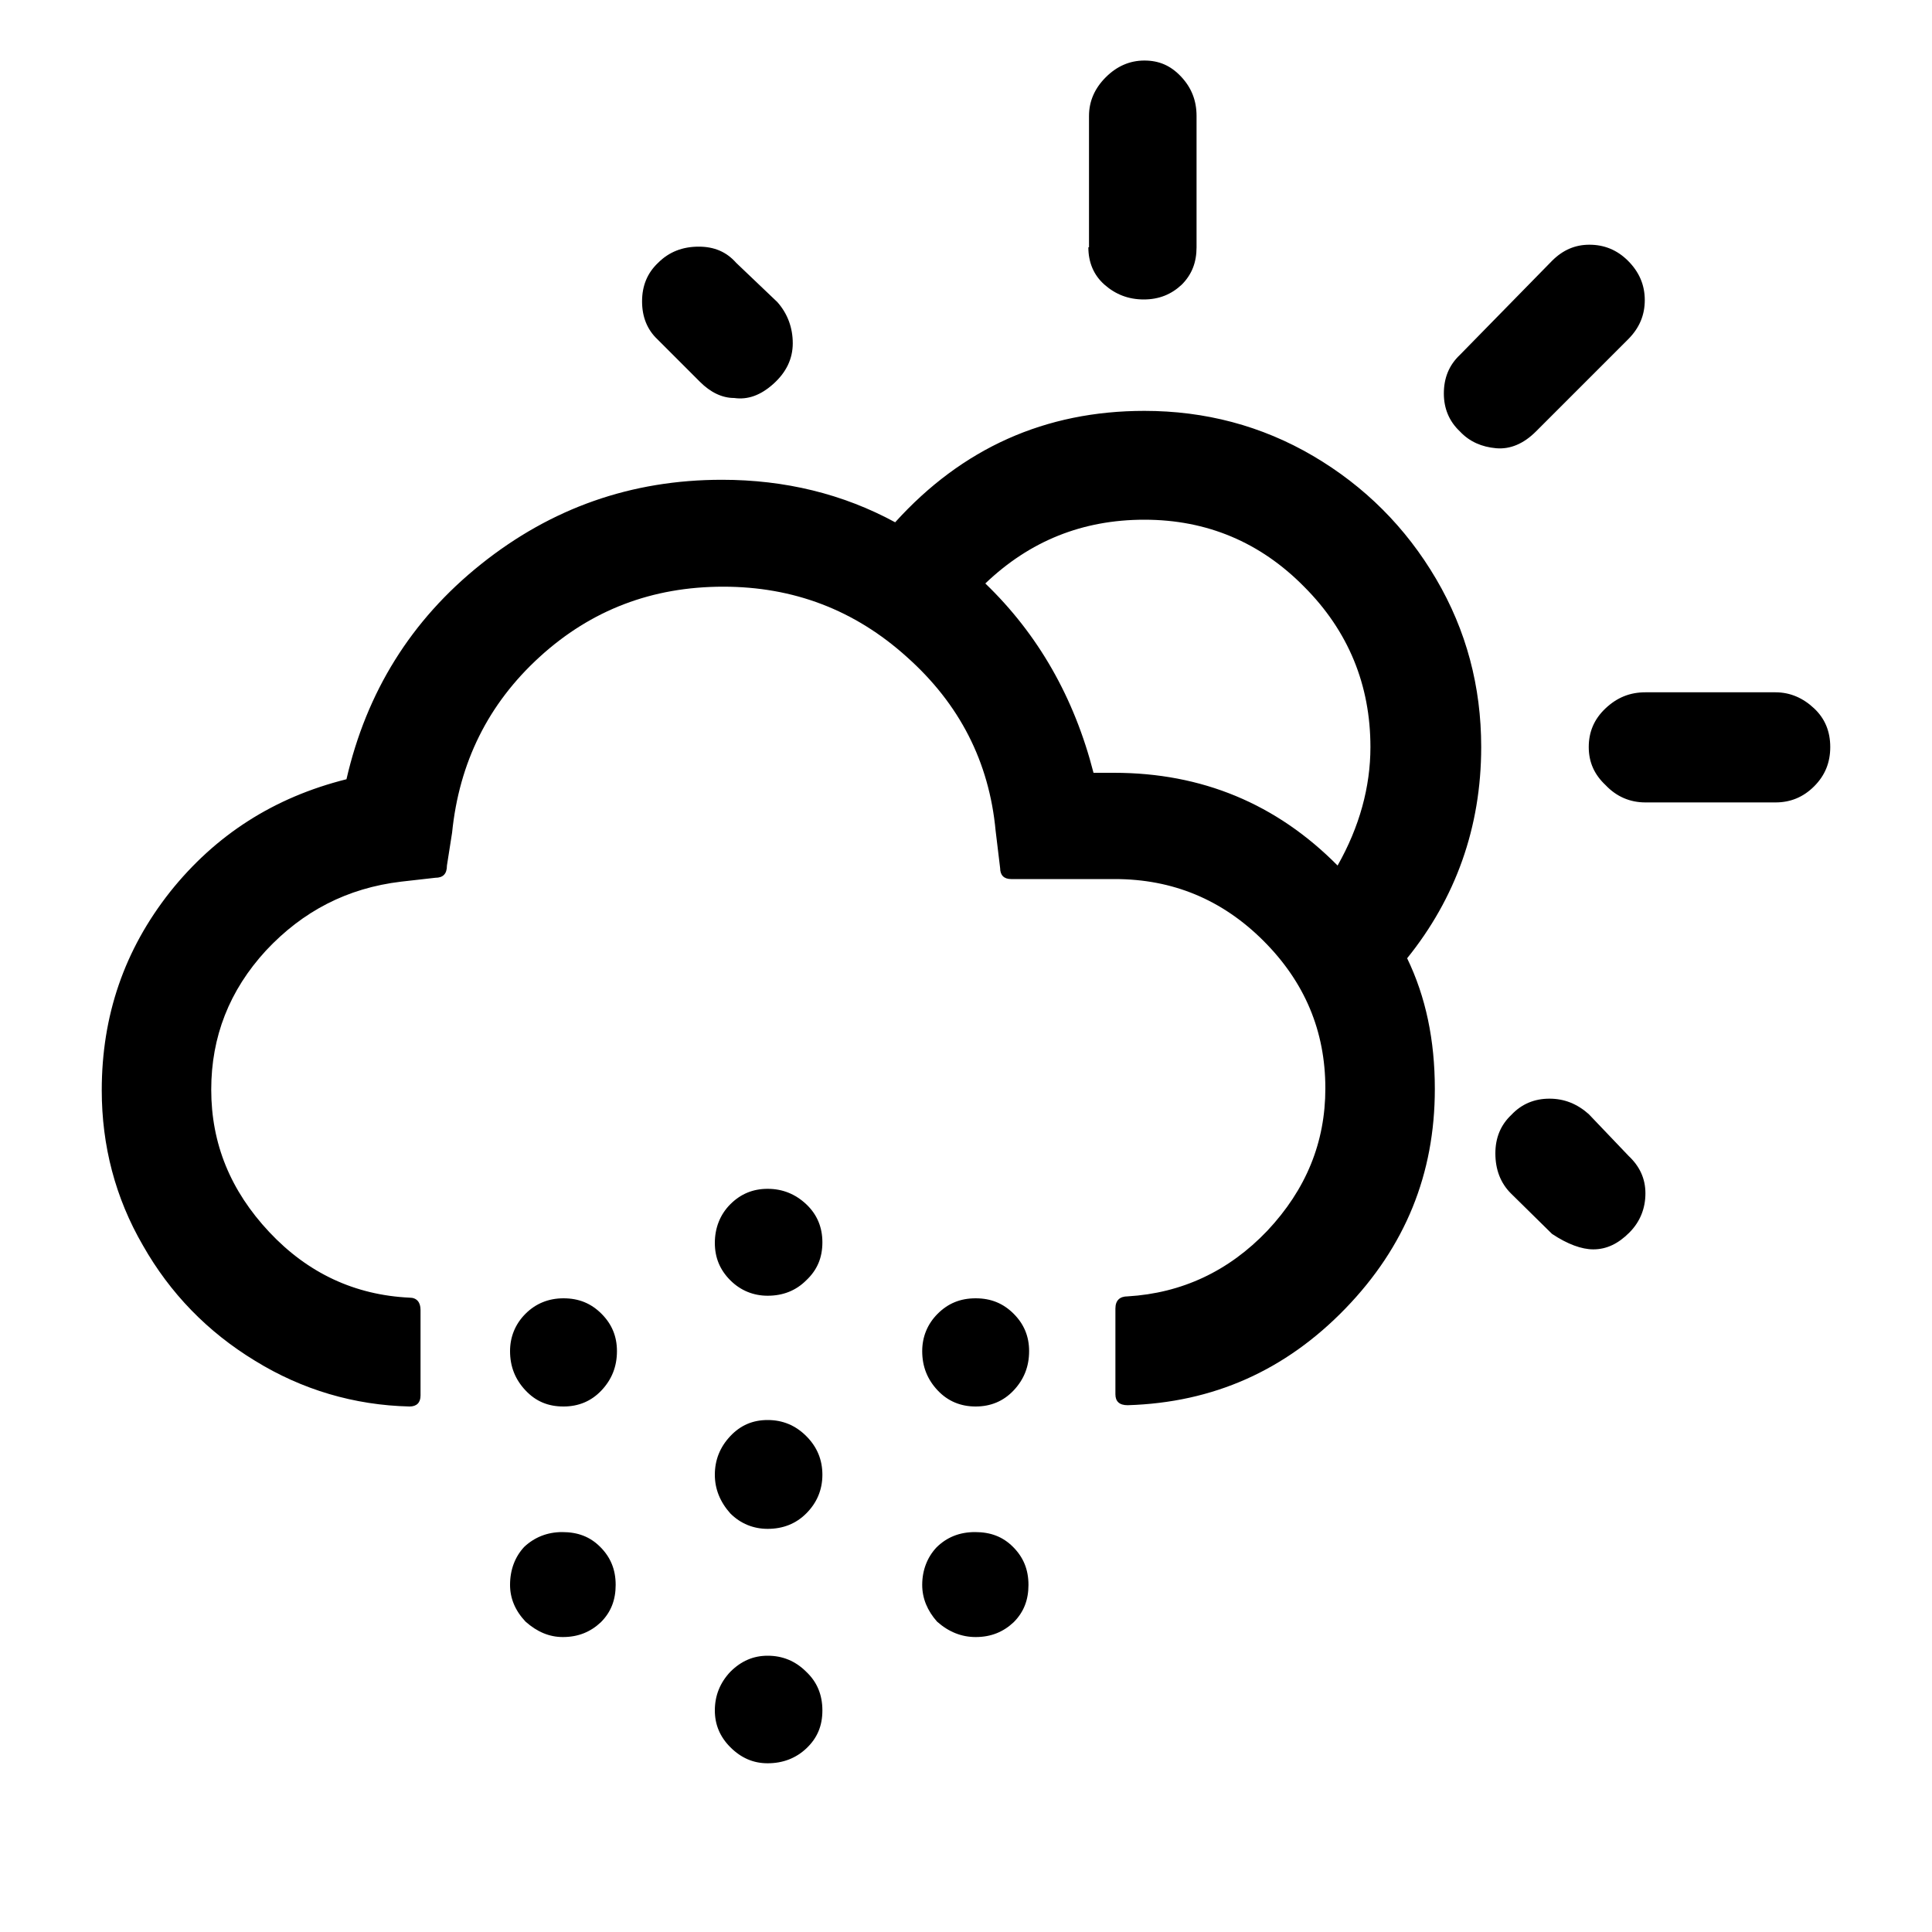
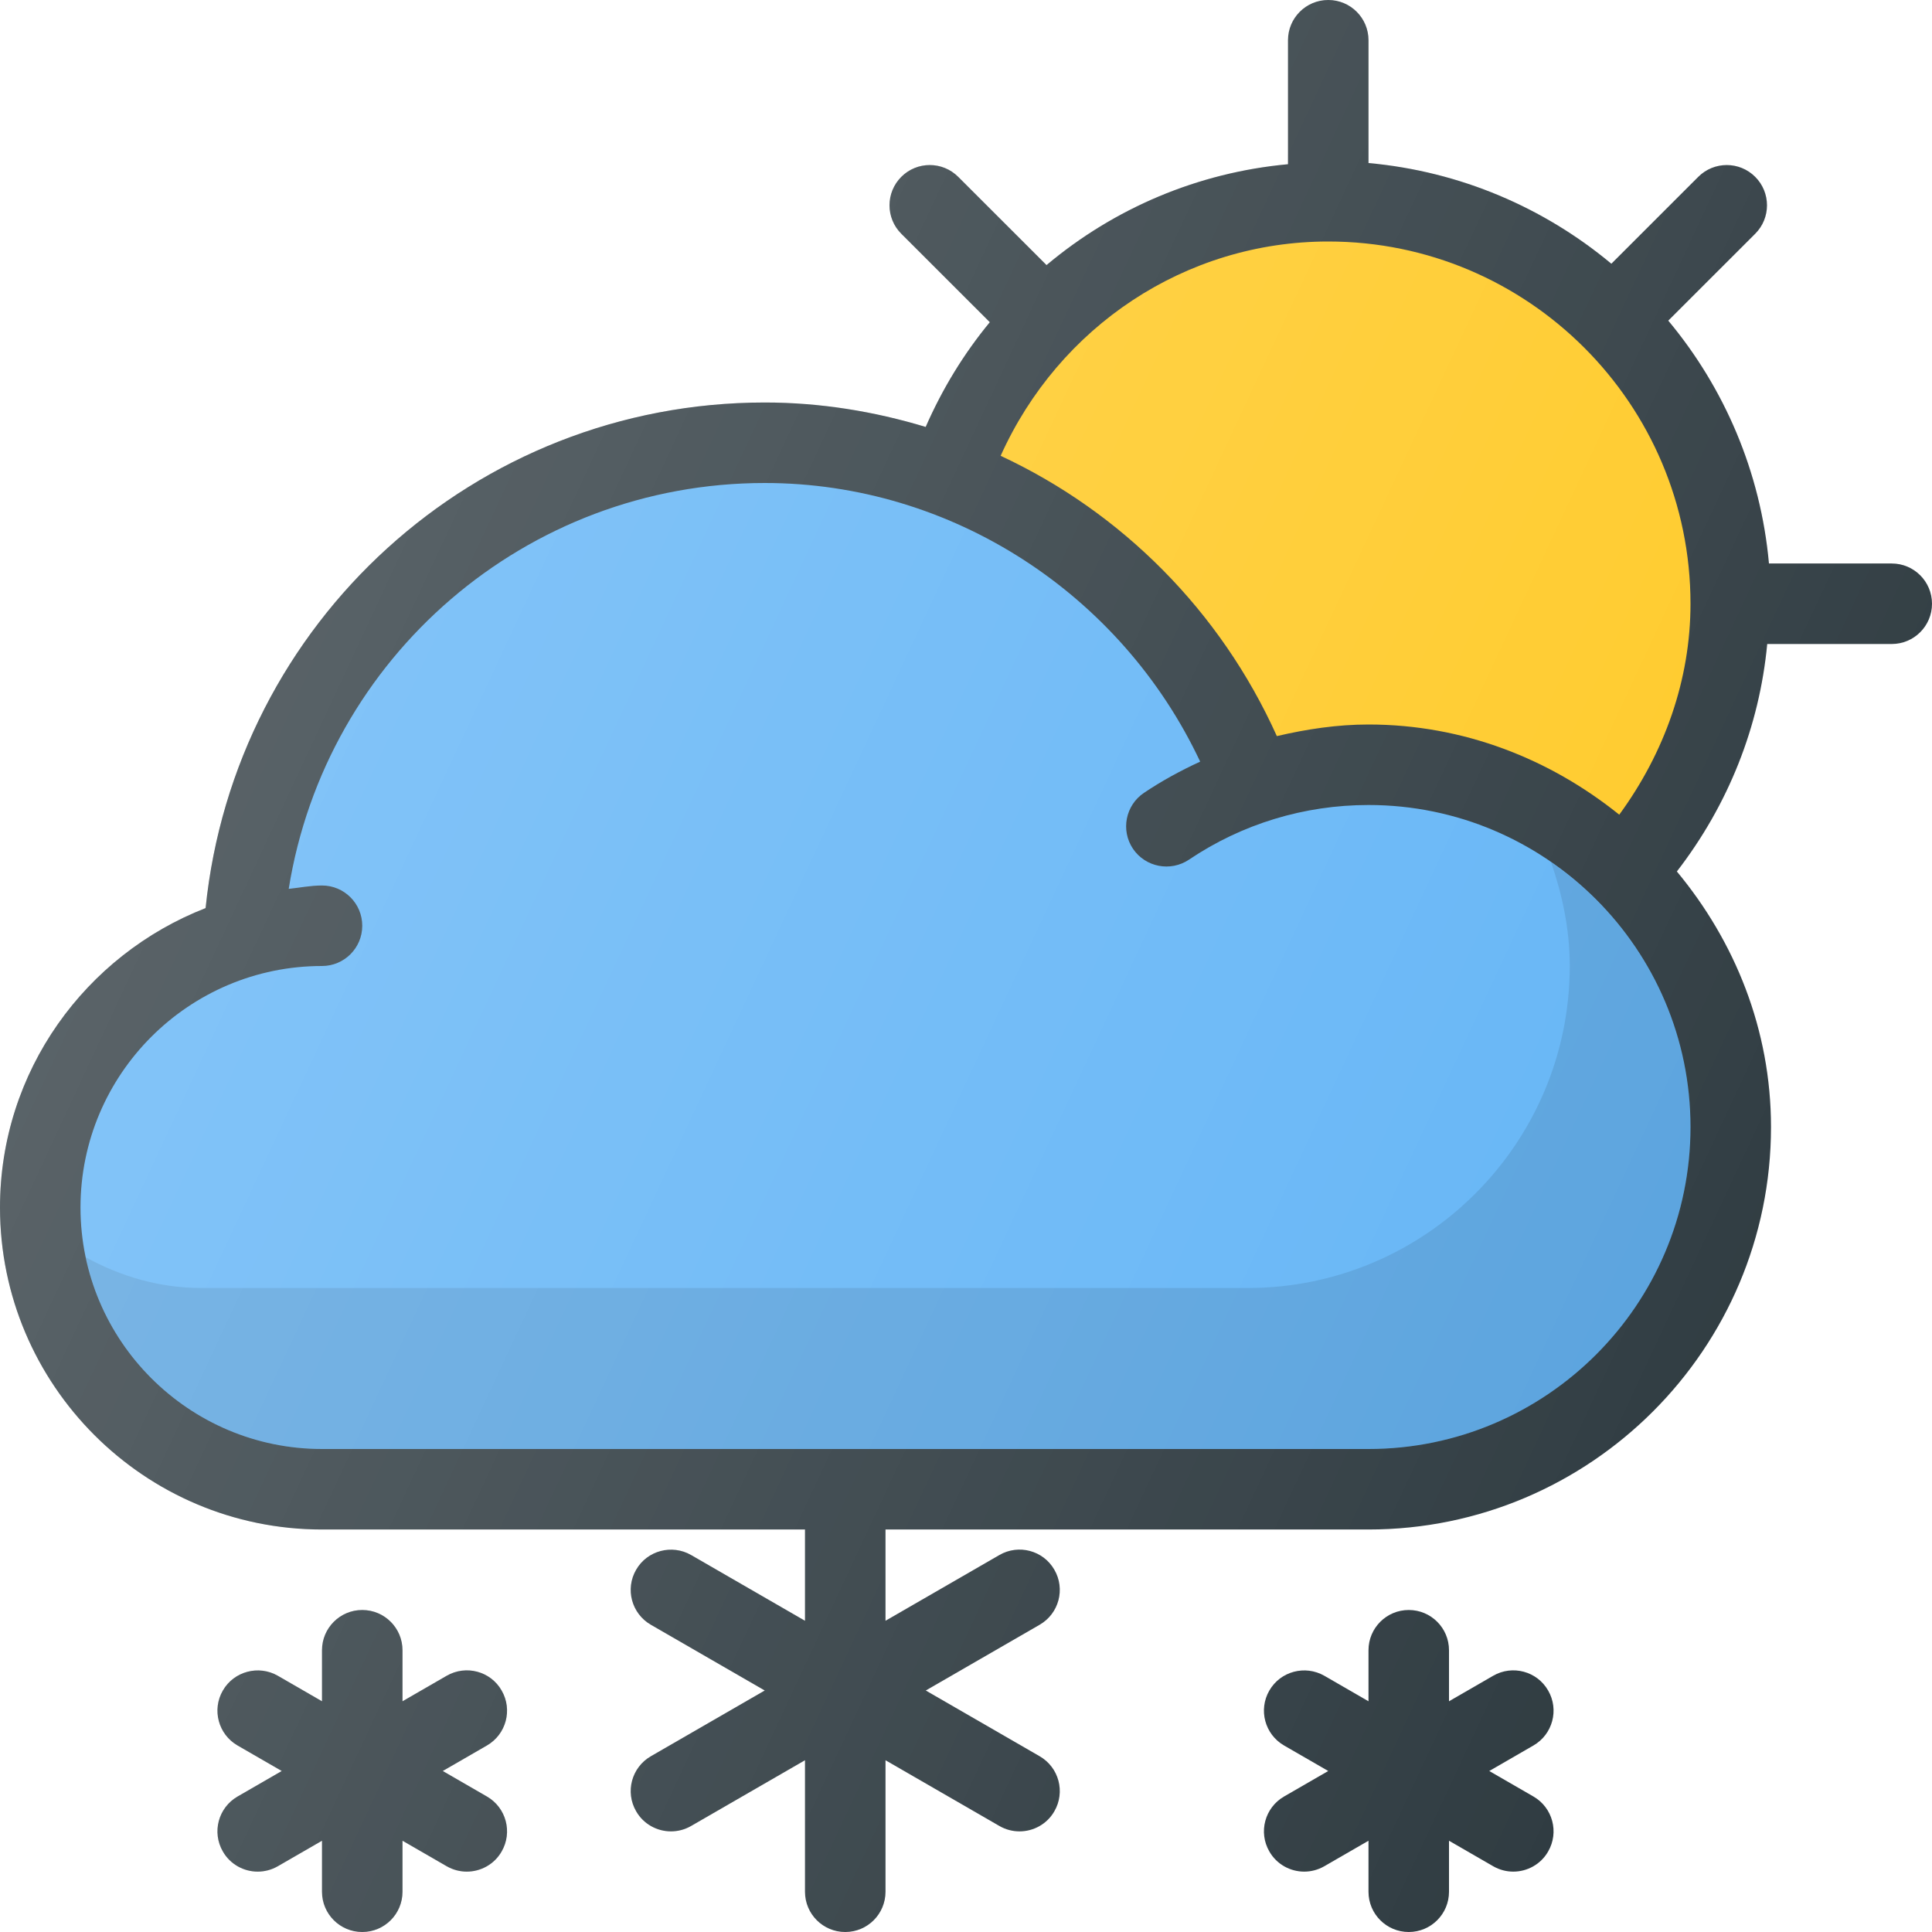
- <svg xmlns="http://www.w3.org/2000/svg" version="1.1" id="Layer_1" x="0px" y="0px" viewBox="0 0 30 30" style="enable-background:new 0 0 30 30;" xml:space="preserve">
-   <path d="M1.58,16.93c0,0.86,0.21,1.67,0.64,2.41c0.42,0.74,1,1.34,1.74,1.79c0.73,0.45,1.54,0.69,2.4,0.71  c0.11,0,0.17-0.06,0.17-0.17v-1.33c0-0.12-0.06-0.19-0.17-0.19c-0.85-0.04-1.58-0.38-2.18-1.02s-0.9-1.37-0.9-2.21  c0-0.82,0.28-1.54,0.85-2.16c0.57-0.61,1.26-0.97,2.1-1.07l0.53-0.06c0.12,0,0.18-0.06,0.18-0.19l0.08-0.51  c0.11-1.09,0.56-2,1.36-2.73c0.8-0.73,1.75-1.09,2.85-1.09c1.09,0,2.04,0.36,2.85,1.09c0.82,0.73,1.28,1.63,1.38,2.7l0.07,0.58  c0,0.11,0.06,0.17,0.17,0.17h1.61c0.9,0,1.67,0.32,2.31,0.96c0.64,0.64,0.96,1.4,0.96,2.29c0,0.84-0.3,1.57-0.9,2.21  c-0.6,0.63-1.33,0.97-2.17,1.02c-0.12,0-0.19,0.06-0.19,0.19v1.33c0,0.11,0.06,0.17,0.19,0.17c1.33-0.04,2.45-0.54,3.38-1.5  c0.93-0.96,1.39-2.09,1.39-3.41c0-0.76-0.14-1.43-0.43-2.03C22.6,13.95,23,12.85,23,11.6c0-0.94-0.23-1.81-0.7-2.61  c-0.47-0.8-1.11-1.44-1.91-1.91s-1.68-0.7-2.62-0.7c-1.54,0-2.83,0.58-3.87,1.73c-0.81-0.44-1.71-0.66-2.69-0.66  c-1.41,0-2.65,0.44-3.74,1.31s-1.78,1.99-2.09,3.34c-1.12,0.28-2.03,0.86-2.74,1.75C1.93,14.75,1.58,15.77,1.58,16.93z M7.92,20.98  c0,0.24,0.08,0.44,0.24,0.61c0.16,0.17,0.35,0.25,0.59,0.25c0.23,0,0.43-0.08,0.59-0.25c0.16-0.17,0.24-0.37,0.24-0.61  c0-0.23-0.08-0.42-0.24-0.58s-0.35-0.24-0.59-0.24c-0.23,0-0.43,0.08-0.59,0.24S7.92,20.76,7.92,20.98z M7.92,24.61  c0,0.21,0.08,0.4,0.24,0.57c0.18,0.16,0.37,0.24,0.58,0.24c0.24,0,0.43-0.08,0.59-0.23c0.16-0.16,0.23-0.35,0.23-0.58  c0-0.24-0.08-0.43-0.24-0.59c-0.16-0.16-0.35-0.23-0.59-0.23c-0.23,0-0.43,0.08-0.59,0.23C8,24.17,7.92,24.37,7.92,24.61z   M9.97,4.68c0,0.24,0.08,0.44,0.24,0.59l0.66,0.66c0.16,0.16,0.34,0.25,0.53,0.25c0.21,0.03,0.41-0.04,0.61-0.22  c0.2-0.18,0.3-0.39,0.3-0.63c0-0.24-0.08-0.46-0.24-0.64l-0.64-0.61c-0.15-0.17-0.34-0.25-0.58-0.25c-0.25,0-0.46,0.08-0.63,0.25  C10.05,4.24,9.97,4.44,9.97,4.68z M11.1,22.9c0,0.22,0.08,0.42,0.24,0.6c0.16,0.16,0.36,0.24,0.58,0.24c0.24,0,0.44-0.08,0.6-0.24  s0.25-0.36,0.25-0.6c0-0.23-0.08-0.43-0.25-0.6s-0.37-0.25-0.6-0.25c-0.23,0-0.42,0.08-0.58,0.25S11.1,22.67,11.1,22.9z M11.1,19.3  c0,0.23,0.08,0.42,0.24,0.58s0.36,0.24,0.58,0.24c0.24,0,0.44-0.08,0.6-0.24c0.17-0.16,0.25-0.35,0.25-0.59  c0-0.23-0.08-0.43-0.25-0.59s-0.37-0.24-0.6-0.24c-0.23,0-0.42,0.08-0.58,0.24S11.1,19.07,11.1,19.3z M11.1,26.56  c0,0.22,0.08,0.41,0.24,0.57c0.17,0.17,0.36,0.25,0.58,0.25c0.24,0,0.44-0.08,0.6-0.23c0.17-0.16,0.25-0.35,0.25-0.59  s-0.08-0.44-0.25-0.6c-0.17-0.17-0.37-0.25-0.6-0.25c-0.22,0-0.41,0.08-0.58,0.25C11.18,26.13,11.1,26.33,11.1,26.56z M14.32,20.98  c0,0.24,0.08,0.44,0.24,0.61c0.16,0.17,0.36,0.25,0.59,0.25s0.43-0.08,0.59-0.25c0.16-0.17,0.24-0.37,0.24-0.61  c0-0.23-0.08-0.42-0.24-0.58s-0.35-0.24-0.59-0.24s-0.43,0.08-0.59,0.24S14.32,20.76,14.32,20.98z M14.32,24.61  c0,0.21,0.08,0.4,0.23,0.57c0.18,0.16,0.38,0.24,0.6,0.24c0.24,0,0.43-0.08,0.59-0.23c0.16-0.16,0.23-0.35,0.23-0.58  c0-0.24-0.08-0.43-0.24-0.59c-0.16-0.16-0.35-0.23-0.59-0.23c-0.24,0-0.44,0.08-0.6,0.24C14.4,24.18,14.32,24.38,14.32,24.61z   M15.3,9.06c0.69-0.66,1.51-0.99,2.47-0.99c0.97,0,1.8,0.35,2.48,1.04c0.69,0.69,1.03,1.53,1.03,2.49c0,0.62-0.17,1.24-0.51,1.84  C19.82,12.48,18.66,12,17.3,12h-0.32C16.68,10.83,16.12,9.85,15.3,9.06z M16.9,3.84c0,0.23,0.08,0.43,0.25,0.58s0.37,0.23,0.61,0.23  s0.43-0.08,0.59-0.23c0.16-0.16,0.23-0.35,0.23-0.58V1.8c0-0.24-0.08-0.44-0.24-0.61S18,0.94,17.77,0.94s-0.43,0.09-0.6,0.26  c-0.17,0.17-0.26,0.37-0.26,0.6V3.84z M22.42,6.11c0,0.23,0.08,0.43,0.25,0.59c0.15,0.16,0.34,0.24,0.56,0.26s0.43-0.07,0.62-0.26  l1.43-1.43c0.18-0.18,0.26-0.38,0.26-0.61c0-0.24-0.09-0.44-0.26-0.61c-0.17-0.17-0.37-0.25-0.6-0.25c-0.22,0-0.41,0.08-0.58,0.25  l-1.43,1.46C22.5,5.67,22.42,5.87,22.42,6.11z M23.22,17.91c0,0.25,0.08,0.46,0.24,0.62l0.64,0.63c0.24,0.16,0.46,0.24,0.64,0.24  c0.21,0,0.39-0.09,0.56-0.26c0.17-0.17,0.25-0.38,0.25-0.61c0-0.23-0.09-0.42-0.26-0.58l-0.62-0.65c-0.18-0.16-0.38-0.24-0.61-0.24  s-0.43,0.08-0.59,0.25C23.3,17.47,23.22,17.67,23.22,17.91z M24.67,11.6c0,0.24,0.09,0.43,0.26,0.59c0.17,0.18,0.38,0.27,0.62,0.27  h2.02c0.23,0,0.43-0.08,0.6-0.25s0.25-0.37,0.25-0.61c0-0.24-0.08-0.44-0.25-0.6s-0.37-0.25-0.6-0.25h-2.02  c-0.24,0-0.44,0.08-0.62,0.25S24.67,11.37,24.67,11.6z" />
+ <svg xmlns="http://www.w3.org/2000/svg" version="1.1" id="Capa_1" x="0px" y="0px" viewBox="0 0 512 512" style="enable-background:new 0 0 512 512;" xml:space="preserve">
+   <g>
+     <path style="fill:#303C42;" d="M501.333,149.333h-32.54c-2.208-24.352-11.85-46.577-26.686-64.362l23.039-23.023   c4.167-4.156,4.167-10.917,0-15.083s-10.917-4.167-15.083,0l-23.04,23.025c-17.786-14.833-40.008-24.474-64.355-26.682v-32.54   C362.667,4.771,357.896,0,352,0c-5.896,0-10.667,4.771-10.667,10.667V43.52c-23.988,2.217-46.103,11.703-63.992,26.733   l-23.404-23.388c-4.167-4.167-10.917-4.167-15.083,0s-4.167,10.927,0,15.083l23.457,23.441   c-6.85,8.303-12.546,17.594-16.995,27.753c-13.655-4.128-27.966-6.475-42.65-6.475c-76.865,0-140.452,58.292-148.182,133.988   C22.674,253.068,0,283.852,0,320c0,47.052,38.271,85.333,85.333,85.333h128v24.189l-30.188-17.428   c-5.063-2.906-11.625-1.208-14.563,3.906c-2.958,5.104-1.208,11.625,3.896,14.573L202.664,448l-30.185,17.427   c-5.104,2.948-6.854,9.469-3.896,14.573c1.958,3.427,5.563,5.333,9.229,5.333c1.813,0,3.646-0.458,5.333-1.427l30.188-17.428   v34.855c0,5.896,4.771,10.667,10.667,10.667c5.896,0,10.667-4.771,10.667-10.667v-34.855l30.188,17.428   c1.688,0.969,3.521,1.427,5.333,1.427c3.667,0,7.271-1.906,9.229-5.333c2.958-5.104,1.208-11.625-3.896-14.573L245.336,448   l30.185-17.427c5.104-2.948,6.854-9.469,3.896-14.573c-2.938-5.125-9.479-6.844-14.563-3.906l-30.188,17.428v-24.189h128   c58.813,0,106.667-47.854,106.667-106.667c0-25.836-9.604-49.24-24.947-67.717c13.659-17.685,21.885-38.434,23.945-60.283h33.001   c5.896,0,10.667-4.771,10.667-10.667C512,154.104,507.229,149.333,501.333,149.333z" />
+     <path style="fill:#303C42;" d="M132.938,448c-2.917-5.125-9.458-6.844-14.563-3.906l-11.708,6.76v-13.521   c0-5.896-4.771-10.667-10.667-10.667c-5.896,0-10.667,4.771-10.667,10.667v13.521l-11.708-6.76   C68.563,441.188,62,442.896,59.063,448c-2.958,5.104-1.208,11.625,3.896,14.573l11.707,6.76l-11.707,6.76   c-5.104,2.948-6.854,9.469-3.896,14.573c1.958,3.427,5.563,5.333,9.229,5.333c1.813,0,3.646-0.458,5.333-1.427l11.708-6.76v13.521   C85.333,507.229,90.104,512,96,512c5.896,0,10.667-4.771,10.667-10.667v-13.521l11.708,6.76c1.688,0.969,3.521,1.427,5.333,1.427   c3.667,0,7.271-1.906,9.229-5.333c2.958-5.104,1.208-11.625-3.896-14.573l-11.707-6.76l11.707-6.76   C134.146,459.625,135.896,453.104,132.938,448z" />
+     <path style="fill:#303C42;" d="M410.271,448c-2.938-5.125-9.479-6.844-14.563-3.906L384,450.854v-13.521   c0-5.896-4.771-10.667-10.667-10.667s-10.667,4.771-10.667,10.667v13.521l-11.708-6.76c-5.083-2.906-11.625-1.198-14.563,3.906   c-2.958,5.104-1.208,11.625,3.896,14.573l11.707,6.76l-11.707,6.76c-5.104,2.948-6.854,9.469-3.896,14.573   c1.958,3.427,5.563,5.333,9.229,5.333c1.813,0,3.646-0.458,5.333-1.427l11.708-6.76v13.521c0,5.896,4.771,10.667,10.667,10.667   S384,507.229,384,501.333v-13.521l11.708,6.76c1.688,0.969,3.521,1.427,5.333,1.427c3.667,0,7.271-1.906,9.229-5.333   c2.958-5.104,1.208-11.625-3.896-14.573l-11.707-6.76l11.707-6.76C411.479,459.625,413.229,453.104,410.271,448z" />
+   </g>
+   <path style="fill:#FFCA28;" d="M429.116,215.9c-18.289-14.716-41.204-23.9-66.449-23.9c-8.275,0-16.366,1.224-24.289,3.074  c-14.939-33.172-41.133-59.332-73.198-74.279C280.576,86.543,314.185,64,352,64c52.938,0,96,43.063,96,96  C448,180.092,441.141,199.474,429.116,215.9z" />
+   <path style="fill:#64B5F6;" d="M448,298.667C448,345.719,409.729,384,362.667,384H85.333c-35.292,0-64-28.708-64-64s28.708-64,64-64  C91.229,256,96,251.229,96,245.333c0-5.896-4.771-10.667-10.667-10.667c-3.02,0-5.879,0.585-8.819,0.892  C86.319,174.258,139.288,128,202.667,128c49.551,0,94.474,29.395,115.391,73.837c-5.147,2.374-10.152,5.087-14.911,8.288  c-4.875,3.292-6.188,9.917-2.896,14.813c3.313,4.885,9.938,6.146,14.813,2.896c14.083-9.49,30.563-14.5,47.604-14.5  C409.729,213.333,448,251.615,448,298.667z" />
+   <path style="opacity:0.1;enable-background:new    ;" d="M411.056,228.51C414.034,237.184,416,246.329,416,256  c0,47.052-38.271,85.333-85.333,85.333H53.333c-11.142,0-21.469-3.116-30.602-8.142C28.833,362.169,54.566,384,85.333,384h277.333  C409.729,384,448,345.719,448,298.667C448,269.589,433.332,243.924,411.056,228.51z" />
+   <linearGradient id="SVGID_1_" gradientUnits="userSpaceOnUse" x1="-43.967" y1="638.234" x2="-24.767" y2="629.28" gradientTransform="matrix(21.3333 0 0 -21.3333 996.3334 13791.667)">
+     <stop offset="0" style="stop-color:#FFFFFF;stop-opacity:0.2" />
+     <stop offset="1" style="stop-color:#FFFFFF;stop-opacity:0" />
+   </linearGradient>
+   <path style="fill:url(#SVGID_1_);" d="M501.333,149.333h-32.54c-2.208-24.352-11.85-46.577-26.686-64.362l23.039-23.023  c4.167-4.156,4.167-10.917,0-15.083s-10.917-4.167-15.083,0l-23.04,23.025c-17.786-14.833-40.008-24.474-64.355-26.682v-32.54  C362.667,4.771,357.896,0,352,0c-5.896,0-10.667,4.771-10.667,10.667V43.52c-23.988,2.217-46.103,11.703-63.992,26.733  l-23.404-23.388c-4.167-4.167-10.917-4.167-15.083,0s-4.167,10.927,0,15.083l23.457,23.441c-6.85,8.303-12.546,17.594-16.995,27.753  c-13.655-4.128-27.966-6.475-42.65-6.475c-76.865,0-140.452,58.292-148.182,133.988C22.674,253.068,0,283.852,0,320  c0,47.052,38.271,85.333,85.333,85.333h128v24.189l-30.188-17.428c-5.063-2.906-11.625-1.208-14.563,3.906  c-2.958,5.104-1.208,11.625,3.896,14.573L202.664,448l-30.185,17.427c-5.104,2.948-6.854,9.469-3.896,14.573  c1.958,3.427,5.563,5.333,9.229,5.333c1.813,0,3.646-0.458,5.333-1.427l30.188-17.428v34.855c0,5.896,4.771,10.667,10.667,10.667  c5.896,0,10.667-4.771,10.667-10.667v-34.855l30.188,17.428c1.688,0.969,3.521,1.427,5.333,1.427c3.667,0,7.271-1.906,9.229-5.333  c2.958-5.104,1.208-11.625-3.896-14.573L245.336,448l30.185-17.427c5.104-2.948,6.854-9.469,3.896-14.573  c-2.938-5.125-9.479-6.844-14.563-3.906l-30.188,17.428v-24.189h128c58.813,0,106.667-47.854,106.667-106.667  c0-25.836-9.604-49.24-24.947-67.717c13.659-17.685,21.885-38.434,23.945-60.283h33.001c5.896,0,10.667-4.771,10.667-10.667  C512,154.104,507.229,149.333,501.333,149.333z M132.938,448c-2.917-5.125-9.458-6.844-14.563-3.906l-11.708,6.76v-13.521  c0-5.896-4.771-10.667-10.667-10.667c-5.896,0-10.667,4.771-10.667,10.667v13.521l-11.708-6.76  C68.563,441.188,62,442.896,59.063,448c-2.958,5.104-1.208,11.625,3.896,14.573l11.707,6.76l-11.707,6.76  c-5.104,2.948-6.854,9.469-3.896,14.573c1.958,3.427,5.563,5.333,9.229,5.333c1.813,0,3.646-0.458,5.333-1.427l11.708-6.76v13.521  C85.333,507.229,90.104,512,96,512c5.896,0,10.667-4.771,10.667-10.667v-13.521l11.708,6.76c1.688,0.969,3.521,1.427,5.333,1.427  c3.667,0,7.271-1.906,9.229-5.333c2.958-5.104,1.208-11.625-3.896-14.573l-11.707-6.76l11.707-6.76  C134.146,459.625,135.896,453.104,132.938,448z M410.271,448c-2.938-5.125-9.479-6.844-14.563-3.906L384,450.854v-13.521  c0-5.896-4.771-10.667-10.667-10.667s-10.667,4.771-10.667,10.667v13.521l-11.708-6.76c-5.083-2.906-11.625-1.198-14.563,3.906  c-2.958,5.104-1.208,11.625,3.896,14.573l11.707,6.76l-11.707,6.76c-5.104,2.948-6.854,9.469-3.896,14.573  c1.958,3.427,5.563,5.333,9.229,5.333c1.813,0,3.646-0.458,5.333-1.427l11.708-6.76v13.521c0,5.896,4.771,10.667,10.667,10.667  S384,507.229,384,501.333v-13.521l11.708,6.76c1.688,0.969,3.521,1.427,5.333,1.427c3.667,0,7.271-1.906,9.229-5.333  c2.958-5.104,1.208-11.625-3.896-14.573l-11.707-6.76l11.707-6.76C411.479,459.625,413.229,453.104,410.271,448z" />
+   <g>
+ </g>
+   <g>
+ </g>
+   <g>
+ </g>
+   <g>
+ </g>
+   <g>
+ </g>
+   <g>
+ </g>
+   <g>
+ </g>
+   <g>
+ </g>
+   <g>
+ </g>
+   <g>
+ </g>
+   <g>
+ </g>
+   <g>
+ </g>
+   <g>
+ </g>
+   <g>
+ </g>
+   <g>
+ </g>
</svg>
